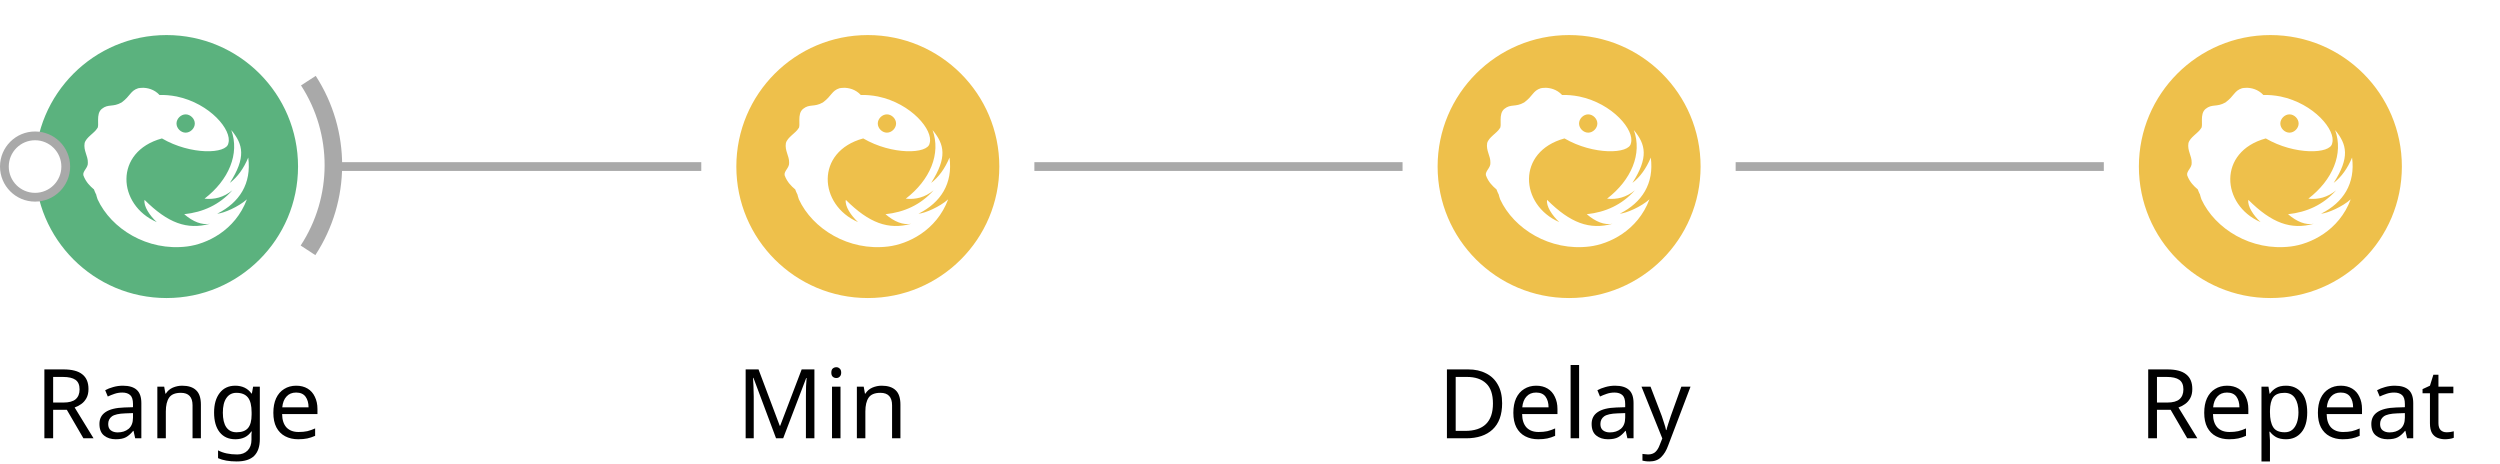
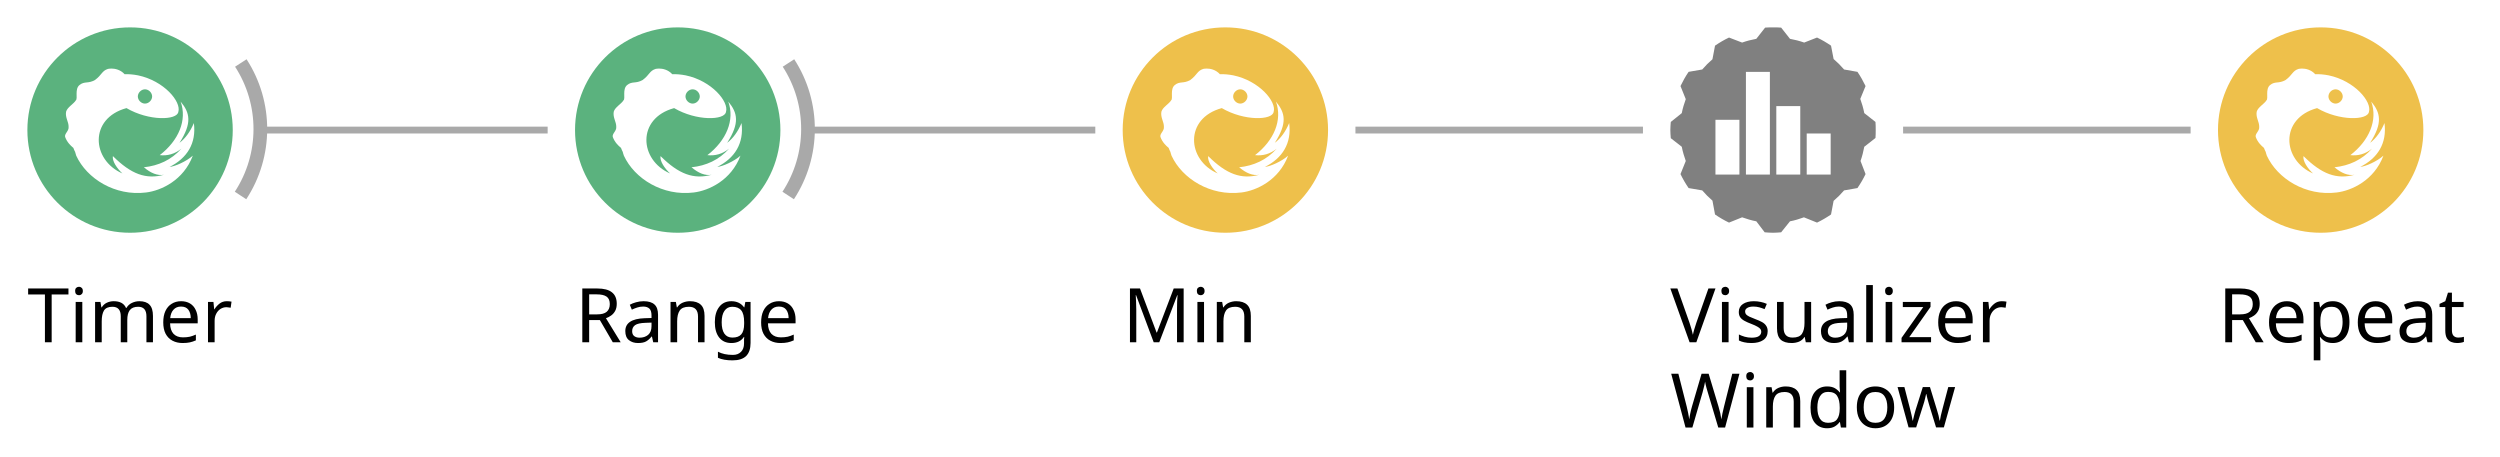
- <svg xmlns="http://www.w3.org/2000/svg" width="285.195" height="52.825" id="SvgGdi_output">
+ <svg xmlns="http://www.w3.org/2000/svg" width="365.195" height="66.65" id="SvgGdi_output">
  <style>text { fill: #000; } @media (prefers-color-scheme: dark) { text { fill: #eee; } }</style>
  <rect id="background" height="100.00%" style="fill:none;" width="100.00%" y="0.00" x="0.00" />
  <g style="shape-rendering:auto;" id="root_group">
-     <line y1="19.00" style="stroke:rgb(169,169,169);fill:none;stroke-linecap:butt;stroke-miterlimit:9;opacity:1;stroke-width:1;stroke-linejoin:miter;" id="2" x2="240.00" y2="19.00" x1="198.00" />
-     <line y1="19.00" style="stroke:rgb(169,169,169);fill:none;stroke-linecap:butt;stroke-miterlimit:9;opacity:1;stroke-width:1;stroke-linejoin:miter;" id="3" x2="160.00" y2="19.00" x1="118.00" />
-     <line y1="19.00" style="stroke:rgb(169,169,169);fill:none;stroke-linecap:butt;stroke-miterlimit:9;opacity:1;stroke-width:1;stroke-linejoin:miter;" id="4" x2="80.00" y2="19.00" x1="38.00" />
-     <ellipse id="37" cy="15.00" cx="15.00" transform="matrix(1.00 0.00 0.00 1.00 244.00 4.00 ) " rx="15.00" ry="15.00" style="stroke:none;opacity:1;fill:rgb(238,192,75);" />
-     <path d="M 12.246 6.014 12.246 6.02 C 12.058 6.02 11.895 6.04 11.767 6.066 10.869 6.353 10.896 6.934 9.877 7.686 8.863 8.264 8.353 7.82 7.615 8.42 6.878 9.016 7.393 10.383 7.084 10.648 6.777 11.18 5.826 11.655 5.652 12.326 5.509 13.185 6.042 13.797 6.021 14.533 6.083 15.146 5.411 15.495 5.508 15.992 5.797 16.804 6.354 17.292 6.617 17.518 6.663 17.55 6.7 17.599 6.715 17.602 6.791 17.792 6.859 17.986 6.955 18.166 6.95 18.14 6.949 18.114 6.943 18.088 6.998 18.305 7.055 18.524 7.133 18.738 8.683 22.099 12.814 24.686 17.342 24.117 19.541 23.848 22.824 22.332 24.166 18.738 23.22 19.587 21.532 20.324 20.777 20.381 23.33 19.105 24.707 16.937 24.32 13.975 23.792 15.233 23.093 16.201 22.221 16.865 24.075 13.976 23.757 12.481 22.385 10.84 23.366 13.539 22.097 16.534 19.332 18.664 20.452 18.785 21.517 18.516 22.502 17.713 21.013 19.374 19.15 20.208 17.014 20.436 18.034 21.303 19.018 21.695 19.959 21.527 17.345 22.249 15.155 21.454 12.49 18.801 12.351 19.515 13.105 20.628 13.883 21.338 9.373 19.383 8.976 13.296 14.469 11.793 14.472 11.793 14.475 11.794 14.478 11.793 17.75 13.707 21.865 13.581 22.051 12.344 22.509 10.861 19.965 7.805 16.162 7.008 15.462 6.871 14.792 6.817 14.154 6.836 14.167 6.836 14.179 6.836 14.191 6.826 13.584 6.177 12.81 6.012 12.246 6.014 z M 17.178 9.047 C 17.724 9.047 18.223 9.544 18.223 10.09 18.223 10.636 17.724 11.133 17.178 11.133 16.632 11.133 16.135 10.636 16.135 10.09 16.135 9.544 16.632 9.047 17.178 9.047 z " style="stroke:none;fill-rule:evenodd;opacity:1;fill:rgb(255,255,255);" transform="matrix(1.00 0.00 0.00 1.00 244.00 4.00 ) " id="40" />
-     <text id="41" transform="matrix(1.00 0.00 0.00 1.00 0.00 0.00 ) " x="244.00px" y="39.00px" style="stroke:none;clip-path:url(#43_text_clipper);font-family:Microsoft Sans Serif;font-size:8.25pt;opacity:1;">
-       <tspan dy="8.25pt" id="45">Repeat</tspan>
+     <line y1="19.00" style="stroke:rgb(169,169,169);fill:none;stroke-linecap:butt;stroke-miterlimit:9;opacity:1;stroke-width:1;stroke-linejoin:miter;" id="2" x2="320.00" y2="19.00" x1="278.00" />
+     <line y1="19.00" style="stroke:rgb(169,169,169);fill:none;stroke-linecap:butt;stroke-miterlimit:9;opacity:1;stroke-width:1;stroke-linejoin:miter;" id="3" x2="240.00" y2="19.00" x1="198.00" />
+     <line y1="19.00" style="stroke:rgb(169,169,169);fill:none;stroke-linecap:butt;stroke-miterlimit:9;opacity:1;stroke-width:1;stroke-linejoin:miter;" id="4" x2="160.00" y2="19.00" x1="118.00" />
+     <line y1="19.00" style="stroke:rgb(169,169,169);fill:none;stroke-linecap:butt;stroke-miterlimit:9;opacity:1;stroke-width:1;stroke-linejoin:miter;" id="5" x2="80.00" y2="19.00" x1="38.00" />
+     <ellipse id="38" cy="15.00" cx="15.00" transform="matrix(1.00 0.00 0.00 1.00 324.00 4.00 ) " rx="15.00" ry="15.00" style="stroke:none;opacity:1;fill:rgb(238,192,75);" />
+     <path d="M 12.246 6.014 12.246 6.02 C 12.058 6.02 11.895 6.04 11.767 6.066 10.869 6.353 10.896 6.934 9.877 7.686 8.863 8.264 8.353 7.82 7.615 8.42 6.878 9.016 7.393 10.383 7.084 10.648 6.777 11.18 5.826 11.655 5.652 12.326 5.509 13.185 6.042 13.797 6.021 14.533 6.083 15.146 5.411 15.495 5.508 15.992 5.797 16.804 6.354 17.292 6.617 17.518 6.663 17.55 6.7 17.599 6.715 17.602 6.791 17.792 6.859 17.986 6.955 18.166 6.95 18.14 6.949 18.114 6.943 18.088 6.998 18.305 7.055 18.524 7.133 18.738 8.683 22.099 12.814 24.686 17.342 24.117 19.541 23.848 22.824 22.332 24.166 18.738 23.22 19.587 21.532 20.324 20.777 20.381 23.33 19.105 24.707 16.937 24.32 13.975 23.792 15.233 23.093 16.201 22.221 16.865 24.075 13.976 23.757 12.481 22.385 10.84 23.366 13.539 22.097 16.534 19.332 18.664 20.452 18.785 21.517 18.516 22.502 17.713 21.013 19.374 19.15 20.208 17.014 20.436 18.034 21.303 19.018 21.695 19.959 21.527 17.345 22.249 15.155 21.454 12.49 18.801 12.351 19.515 13.105 20.628 13.883 21.338 9.373 19.383 8.976 13.296 14.469 11.793 14.472 11.793 14.475 11.794 14.478 11.793 17.75 13.707 21.865 13.581 22.051 12.344 22.509 10.861 19.965 7.805 16.162 7.008 15.462 6.871 14.792 6.817 14.154 6.836 14.167 6.836 14.179 6.836 14.191 6.826 13.584 6.177 12.81 6.012 12.246 6.014 z M 17.178 9.047 C 17.724 9.047 18.223 9.544 18.223 10.09 18.223 10.636 17.724 11.133 17.178 11.133 16.632 11.133 16.135 10.636 16.135 10.09 16.135 9.544 16.632 9.047 17.178 9.047 z " style="stroke:none;fill-rule:evenodd;opacity:1;fill:rgb(255,255,255);" transform="matrix(1.00 0.00 0.00 1.00 324.00 4.00 ) " id="41" />
+     <text id="42" transform="matrix(1.00 0.00 0.00 1.00 0.00 0.00 ) " x="324.00px" y="39.00px" style="stroke:none;clip-path:url(#44_text_clipper);font-family:Microsoft Sans Serif;font-size:8.25pt;opacity:1;">
+       <tspan dy="8.25pt" id="46">Repeat</tspan>
    </text>
-     <ellipse id="47" cy="15.00" cx="15.00" transform="matrix(1.00 0.00 0.00 1.00 164.00 4.00 ) " rx="15.00" ry="15.00" style="stroke:none;opacity:1;fill:rgb(238,192,75);" />
-     <path d="M 12.246 6.014 12.246 6.02 C 12.058 6.02 11.895 6.04 11.767 6.066 10.869 6.353 10.896 6.934 9.877 7.686 8.863 8.264 8.353 7.82 7.615 8.42 6.878 9.016 7.393 10.383 7.084 10.648 6.777 11.18 5.826 11.655 5.652 12.326 5.509 13.185 6.042 13.797 6.021 14.533 6.083 15.146 5.411 15.495 5.508 15.992 5.797 16.804 6.354 17.292 6.617 17.518 6.663 17.55 6.7 17.599 6.715 17.602 6.791 17.792 6.859 17.986 6.955 18.166 6.95 18.14 6.949 18.114 6.943 18.088 6.998 18.305 7.055 18.524 7.133 18.738 8.683 22.099 12.814 24.686 17.342 24.117 19.541 23.848 22.824 22.332 24.166 18.738 23.22 19.587 21.532 20.324 20.777 20.381 23.33 19.105 24.707 16.937 24.32 13.975 23.792 15.233 23.093 16.201 22.221 16.865 24.075 13.976 23.757 12.481 22.385 10.84 23.366 13.539 22.097 16.534 19.332 18.664 20.452 18.785 21.517 18.516 22.502 17.713 21.013 19.374 19.15 20.208 17.014 20.436 18.034 21.303 19.018 21.695 19.959 21.527 17.345 22.249 15.155 21.454 12.49 18.801 12.351 19.515 13.105 20.628 13.883 21.338 9.373 19.383 8.976 13.296 14.469 11.793 14.472 11.793 14.475 11.794 14.478 11.793 17.75 13.707 21.865 13.581 22.051 12.344 22.509 10.861 19.965 7.805 16.162 7.008 15.462 6.871 14.792 6.817 14.154 6.836 14.167 6.836 14.179 6.836 14.191 6.826 13.584 6.177 12.81 6.012 12.246 6.014 z M 17.178 9.047 C 17.724 9.047 18.223 9.544 18.223 10.09 18.223 10.636 17.724 11.133 17.178 11.133 16.632 11.133 16.135 10.636 16.135 10.09 16.135 9.544 16.632 9.047 17.178 9.047 z " style="stroke:none;fill-rule:evenodd;opacity:1;fill:rgb(255,255,255);" transform="matrix(1.00 0.00 0.00 1.00 164.00 4.00 ) " id="48" />
-     <text id="49" transform="matrix(1.00 0.00 0.00 1.00 0.00 0.00 ) " x="164.00px" y="39.00px" style="stroke:none;clip-path:url(#51_text_clipper);font-family:Microsoft Sans Serif;font-size:8.25pt;opacity:1;">
-       <tspan dy="8.25pt" id="53">Delay</tspan>
+     <path transform="matrix(1.00 0.00 0.00 1.00 244.00 4.00 ) " id="50" d="M 15 0 C 15.401 0 15.794 0 16.187 0.033 L 17.476 1.671 C 18.195 1.804 18.878 1.977 19.552 2.218 L 21.429 1.483 C 22.14 1.823 22.829 2.227 23.473 2.67 L 23.849 4.621 C 24.395 5.087 24.913 5.605 25.379 6.151 L 27.33 6.494 C 27.773 7.138 28.177 7.861 28.517 8.571 L 27.746 10.448 C 27.987 11.122 28.196 11.805 28.329 12.523 L 29.967 13.813 C 29.998 14.206 30 14.599 30 15 30 15.392 29.997 15.769 29.967 16.154 L 28.329 17.44 C 28.198 18.146 28.017 18.852 27.782 19.516 L 28.517 21.429 C 28.176 22.143 27.775 22.826 27.33 23.473 L 25.379 23.813 C 24.913 24.358 24.395 24.877 23.849 25.342 L 23.473 27.33 C 22.828 27.774 22.14 28.177 21.429 28.517 L 19.516 27.746 C 18.851 27.982 18.184 28.198 17.476 28.329 L 16.187 29.934 C 15.793 29.965 15.401 30 15 30 14.599 30 14.173 29.966 13.78 29.934 L 12.56 28.329 C 11.862 28.2 11.141 27.977 10.484 27.746 L 8.571 28.517 C 7.856 28.176 7.174 27.776 6.527 27.33 L 6.151 25.306 C 5.617 24.848 5.114 24.348 4.658 23.813 L 2.67 23.473 C 2.225 22.826 1.824 22.143 1.483 21.429 L 2.254 19.516 C 2.023 18.859 1.8 18.138 1.671 17.44 L 0.066 16.187 C 0.035 15.794 -9.272993E-05 15.401 -9.272993E-05 15 -9.272993E-05 14.599 0.035 14.206 0.066 13.813 L 1.671 12.524 C 1.802 11.816 2.019 11.149 2.254 10.484 L 1.483 8.571 C 1.823 7.861 2.227 7.138 2.67 6.494 L 4.658 6.151 C 5.114 5.616 5.617 5.116 6.151 4.658 L 6.527 2.67 C 7.174 2.225 7.857 1.824 8.571 1.483 L 10.484 2.218 C 11.148 1.983 11.854 1.802 12.56 1.671 L 13.846 0.033 C 14.231 0.003 14.608 -0 15 -0 z " style="stroke:none;fill-rule:evenodd;opacity:1;fill:rgb(128,128,128);" />
+     <rect id="57" height="8.00" style="stroke:none;opacity:1;fill:rgb(255,255,255);" transform="matrix(1.00 0.00 0.00 1.00 244.00 4.00 ) " width="3.50" y="13.50" x="6.59" />
+     <rect id="58" height="15.00" style="stroke:none;opacity:1;fill:rgb(255,255,255);" transform="matrix(1.00 0.00 0.00 1.00 244.00 4.00 ) " width="3.50" y="6.50" x="11.04" />
+     <rect id="59" height="10.00" style="stroke:none;opacity:1;fill:rgb(255,255,255);" transform="matrix(1.00 0.00 0.00 1.00 244.00 4.00 ) " width="3.50" y="11.50" x="15.48" />
+     <rect id="60" height="6.00" style="stroke:none;opacity:1;fill:rgb(255,255,255);" transform="matrix(1.00 0.00 0.00 1.00 244.00 4.00 ) " width="3.50" y="15.50" x="19.92" />
+     <text id="61" transform="matrix(1.00 0.00 0.00 1.00 0.00 0.00 ) " x="244.00px" y="39.00px" style="stroke:none;clip-path:url(#63_text_clipper);font-family:Microsoft Sans Serif;font-size:8.25pt;opacity:1;">
+       <tspan dy="8.25pt" id="65">Visualizer</tspan>
    </text>
-     <ellipse id="55" cy="15.00" cx="15.00" transform="matrix(1.00 0.00 0.00 1.00 84.00 4.00 ) " rx="15.00" ry="15.00" style="stroke:none;opacity:1;fill:rgb(238,192,75);" />
-     <path d="M 12.246 6.014 12.246 6.02 C 12.058 6.02 11.895 6.04 11.767 6.066 10.869 6.353 10.896 6.934 9.877 7.686 8.863 8.264 8.353 7.82 7.615 8.42 6.878 9.016 7.393 10.383 7.084 10.648 6.777 11.18 5.826 11.655 5.652 12.326 5.509 13.185 6.042 13.797 6.021 14.533 6.083 15.146 5.411 15.495 5.508 15.992 5.797 16.804 6.354 17.292 6.617 17.518 6.663 17.55 6.7 17.599 6.715 17.602 6.791 17.792 6.859 17.986 6.955 18.166 6.95 18.14 6.949 18.114 6.943 18.088 6.998 18.305 7.055 18.524 7.133 18.738 8.683 22.099 12.814 24.686 17.342 24.117 19.541 23.848 22.824 22.332 24.166 18.738 23.22 19.587 21.532 20.324 20.777 20.381 23.33 19.105 24.707 16.937 24.32 13.975 23.792 15.233 23.093 16.201 22.221 16.865 24.075 13.976 23.757 12.481 22.385 10.84 23.366 13.539 22.097 16.534 19.332 18.664 20.452 18.785 21.517 18.516 22.502 17.713 21.013 19.374 19.15 20.208 17.014 20.436 18.034 21.303 19.018 21.695 19.959 21.527 17.345 22.249 15.155 21.454 12.49 18.801 12.351 19.515 13.105 20.628 13.883 21.338 9.373 19.383 8.976 13.296 14.469 11.793 14.472 11.793 14.475 11.794 14.478 11.793 17.75 13.707 21.865 13.581 22.051 12.344 22.509 10.861 19.965 7.805 16.162 7.008 15.462 6.871 14.792 6.817 14.154 6.836 14.167 6.836 14.179 6.836 14.191 6.826 13.584 6.177 12.81 6.012 12.246 6.014 z M 17.178 9.047 C 17.724 9.047 18.223 9.544 18.223 10.09 18.223 10.636 17.724 11.133 17.178 11.133 16.632 11.133 16.135 10.636 16.135 10.09 16.135 9.544 16.632 9.047 17.178 9.047 z " style="stroke:none;fill-rule:evenodd;opacity:1;fill:rgb(255,255,255);" transform="matrix(1.00 0.00 0.00 1.00 84.00 4.00 ) " id="56" />
-     <text id="57" transform="matrix(1.00 0.00 0.00 1.00 0.00 0.00 ) " x="84.00px" y="39.00px" style="stroke:none;clip-path:url(#59_text_clipper);font-family:Microsoft Sans Serif;font-size:8.25pt;opacity:1;">
-       <tspan dy="8.25pt" id="61">Min</tspan>
+     <text id="67" transform="matrix(1.00 0.00 0.00 1.00 0.00 0.00 ) " x="244.00px" y="51.45px" style="stroke:none;clip-path:url(#69_text_clipper);font-family:Microsoft Sans Serif;font-size:8.25pt;opacity:1;">
+       <tspan dy="8.25pt" id="71">Window</tspan>
    </text>
-     <path style="stroke:rgb(169,169,169);fill:none;stroke-linecap:butt;stroke-miterlimit:9;opacity:1;stroke-width:2;stroke-linejoin:miter;" transform="matrix(1.00 0.00 0.00 1.00 4.00 4.00 ) " id="66" d="M 31.179 5.2 C 34.998 11.092 34.981 18.682 31.136 24.557 " />
-     <ellipse id="67" cy="15.00" cx="15.00" transform="matrix(1.00 0.00 0.00 1.00 4.00 4.00 ) " rx="15.00" ry="15.00" style="stroke:none;opacity:1;fill:rgb(91,178,126);" />
-     <path d="M 12.246 6.014 12.246 6.02 C 12.058 6.02 11.895 6.04 11.767 6.066 10.869 6.353 10.896 6.934 9.877 7.686 8.863 8.264 8.353 7.82 7.615 8.42 6.878 9.016 7.393 10.383 7.084 10.648 6.777 11.18 5.826 11.655 5.652 12.326 5.509 13.185 6.042 13.797 6.021 14.533 6.083 15.146 5.411 15.495 5.508 15.992 5.797 16.804 6.354 17.292 6.617 17.518 6.663 17.55 6.7 17.599 6.715 17.602 6.791 17.792 6.859 17.986 6.955 18.166 6.95 18.14 6.949 18.114 6.943 18.088 6.998 18.305 7.055 18.524 7.133 18.738 8.683 22.099 12.814 24.686 17.342 24.117 19.541 23.848 22.824 22.332 24.166 18.738 23.22 19.587 21.532 20.324 20.777 20.381 23.33 19.105 24.707 16.937 24.32 13.975 23.792 15.233 23.093 16.201 22.221 16.865 24.075 13.976 23.757 12.481 22.385 10.84 23.366 13.539 22.097 16.534 19.332 18.664 20.452 18.785 21.517 18.516 22.502 17.713 21.013 19.374 19.15 20.208 17.014 20.436 18.034 21.303 19.018 21.695 19.959 21.527 17.345 22.249 15.155 21.454 12.49 18.801 12.351 19.515 13.105 20.628 13.883 21.338 9.373 19.383 8.976 13.296 14.469 11.793 14.472 11.793 14.475 11.794 14.478 11.793 17.75 13.707 21.865 13.581 22.051 12.344 22.509 10.861 19.965 7.805 16.162 7.008 15.462 6.871 14.792 6.817 14.154 6.836 14.167 6.836 14.179 6.836 14.191 6.826 13.584 6.177 12.81 6.012 12.246 6.014 z M 17.178 9.047 C 17.724 9.047 18.223 9.544 18.223 10.09 18.223 10.636 17.724 11.133 17.178 11.133 16.632 11.133 16.135 10.636 16.135 10.09 16.135 9.544 16.632 9.047 17.178 9.047 z " style="stroke:none;fill-rule:evenodd;opacity:1;fill:rgb(255,255,255);" transform="matrix(1.00 0.00 0.00 1.00 4.00 4.00 ) " id="68" />
-     <ellipse id="69" cy="19.00" cx="4.00" rx="3.00" ry="3.00" style="stroke:rgb(169,169,169);fill:none;stroke-linecap:butt;stroke-miterlimit:9;opacity:1;stroke-width:2;stroke-linejoin:miter;" />
-     <ellipse id="70" cy="19.00" cx="4.00" rx="3.00" ry="3.00" style="stroke:none;opacity:1;fill:rgb(255,255,255);" />
-     <text id="71" transform="matrix(1.00 0.00 0.00 1.00 0.00 0.00 ) " x="4.00px" y="39.00px" style="stroke:none;clip-path:url(#73_text_clipper);font-family:Microsoft Sans Serif;font-size:8.25pt;opacity:1;">
-       <tspan dy="8.25pt" id="75">Range</tspan>
+     <ellipse id="73" cy="15.00" cx="15.00" transform="matrix(1.00 0.00 0.00 1.00 164.00 4.00 ) " rx="15.00" ry="15.00" style="stroke:none;opacity:1;fill:rgb(238,192,75);" />
+     <path d="M 12.246 6.014 12.246 6.02 C 12.058 6.02 11.895 6.04 11.767 6.066 10.869 6.353 10.896 6.934 9.877 7.686 8.863 8.264 8.353 7.82 7.615 8.42 6.878 9.016 7.393 10.383 7.084 10.648 6.777 11.18 5.826 11.655 5.652 12.326 5.509 13.185 6.042 13.797 6.021 14.533 6.083 15.146 5.411 15.495 5.508 15.992 5.797 16.804 6.354 17.292 6.617 17.518 6.663 17.55 6.7 17.599 6.715 17.602 6.791 17.792 6.859 17.986 6.955 18.166 6.95 18.14 6.949 18.114 6.943 18.088 6.998 18.305 7.055 18.524 7.133 18.738 8.683 22.099 12.814 24.686 17.342 24.117 19.541 23.848 22.824 22.332 24.166 18.738 23.22 19.587 21.532 20.324 20.777 20.381 23.33 19.105 24.707 16.937 24.32 13.975 23.792 15.233 23.093 16.201 22.221 16.865 24.075 13.976 23.757 12.481 22.385 10.84 23.366 13.539 22.097 16.534 19.332 18.664 20.452 18.785 21.517 18.516 22.502 17.713 21.013 19.374 19.15 20.208 17.014 20.436 18.034 21.303 19.018 21.695 19.959 21.527 17.345 22.249 15.155 21.454 12.49 18.801 12.351 19.515 13.105 20.628 13.883 21.338 9.373 19.383 8.976 13.296 14.469 11.793 14.472 11.793 14.475 11.794 14.478 11.793 17.75 13.707 21.865 13.581 22.051 12.344 22.509 10.861 19.965 7.805 16.162 7.008 15.462 6.871 14.792 6.817 14.154 6.836 14.167 6.836 14.179 6.836 14.191 6.826 13.584 6.177 12.81 6.012 12.246 6.014 z M 17.178 9.047 C 17.724 9.047 18.223 9.544 18.223 10.09 18.223 10.636 17.724 11.133 17.178 11.133 16.632 11.133 16.135 10.636 16.135 10.09 16.135 9.544 16.632 9.047 17.178 9.047 z " style="stroke:none;fill-rule:evenodd;opacity:1;fill:rgb(255,255,255);" transform="matrix(1.00 0.00 0.00 1.00 164.00 4.00 ) " id="74" />
+     <text id="75" transform="matrix(1.00 0.00 0.00 1.00 0.00 0.00 ) " x="164.00px" y="39.00px" style="stroke:none;clip-path:url(#77_text_clipper);font-family:Microsoft Sans Serif;font-size:8.25pt;opacity:1;">
+       <tspan dy="8.25pt" id="79">Min</tspan>
+     </text>
+     <path d="M 31.179 5.2 C 34.998 11.092 34.981 18.682 31.136 24.557 " style="stroke:rgb(169,169,169);fill:none;stroke-linecap:butt;stroke-miterlimit:9;opacity:1;stroke-width:2;stroke-linejoin:miter;" transform="matrix(1.00 0.00 0.00 1.00 84.00 4.00 ) " id="84" />
+     <ellipse id="85" cy="15.00" cx="15.00" transform="matrix(1.00 0.00 0.00 1.00 84.00 4.00 ) " rx="15.00" ry="15.00" style="stroke:none;opacity:1;fill:rgb(91,178,126);" />
+     <path d="M 12.246 6.014 12.246 6.02 C 12.058 6.02 11.895 6.04 11.767 6.066 10.869 6.353 10.896 6.934 9.877 7.686 8.863 8.264 8.353 7.82 7.615 8.42 6.878 9.016 7.393 10.383 7.084 10.648 6.777 11.18 5.826 11.655 5.652 12.326 5.509 13.185 6.042 13.797 6.021 14.533 6.083 15.146 5.411 15.495 5.508 15.992 5.797 16.804 6.354 17.292 6.617 17.518 6.663 17.55 6.7 17.599 6.715 17.602 6.791 17.792 6.859 17.986 6.955 18.166 6.95 18.14 6.949 18.114 6.943 18.088 6.998 18.305 7.055 18.524 7.133 18.738 8.683 22.099 12.814 24.686 17.342 24.117 19.541 23.848 22.824 22.332 24.166 18.738 23.22 19.587 21.532 20.324 20.777 20.381 23.33 19.105 24.707 16.937 24.32 13.975 23.792 15.233 23.093 16.201 22.221 16.865 24.075 13.976 23.757 12.481 22.385 10.84 23.366 13.539 22.097 16.534 19.332 18.664 20.452 18.785 21.517 18.516 22.502 17.713 21.013 19.374 19.15 20.208 17.014 20.436 18.034 21.303 19.018 21.695 19.959 21.527 17.345 22.249 15.155 21.454 12.49 18.801 12.351 19.515 13.105 20.628 13.883 21.338 9.373 19.383 8.976 13.296 14.469 11.793 14.472 11.793 14.475 11.794 14.478 11.793 17.75 13.707 21.865 13.581 22.051 12.344 22.509 10.861 19.965 7.805 16.162 7.008 15.462 6.871 14.792 6.817 14.154 6.836 14.167 6.836 14.179 6.836 14.191 6.826 13.584 6.177 12.81 6.012 12.246 6.014 z M 17.178 9.047 C 17.724 9.047 18.223 9.544 18.223 10.09 18.223 10.636 17.724 11.133 17.178 11.133 16.632 11.133 16.135 10.636 16.135 10.09 16.135 9.544 16.632 9.047 17.178 9.047 z " style="stroke:none;fill-rule:evenodd;opacity:1;fill:rgb(255,255,255);" transform="matrix(1.00 0.00 0.00 1.00 84.00 4.00 ) " id="86" />
+     <text id="87" transform="matrix(1.00 0.00 0.00 1.00 0.00 0.00 ) " x="84.00px" y="39.00px" style="stroke:none;clip-path:url(#89_text_clipper);font-family:Microsoft Sans Serif;font-size:8.25pt;opacity:1;">
+       <tspan dy="8.25pt" id="91">Range</tspan>
+     </text>
+     <path d="M 31.179 5.2 C 34.998 11.092 34.981 18.682 31.136 24.557 " style="stroke:rgb(169,169,169);fill:none;stroke-linecap:butt;stroke-miterlimit:9;opacity:1;stroke-width:2;stroke-linejoin:miter;" transform="matrix(1.00 0.00 0.00 1.00 4.00 4.00 ) " id="93" />
+     <ellipse id="94" cy="15.00" cx="15.00" transform="matrix(1.00 0.00 0.00 1.00 4.00 4.00 ) " rx="15.00" ry="15.00" style="stroke:none;opacity:1;fill:rgb(91,178,126);" />
+     <path d="M 12.246 6.014 12.246 6.02 C 12.058 6.02 11.895 6.04 11.767 6.066 10.869 6.353 10.896 6.934 9.877 7.686 8.863 8.264 8.353 7.82 7.615 8.42 6.878 9.016 7.393 10.383 7.084 10.648 6.777 11.18 5.826 11.655 5.652 12.326 5.509 13.185 6.042 13.797 6.021 14.533 6.083 15.146 5.411 15.495 5.508 15.992 5.797 16.804 6.354 17.292 6.617 17.518 6.663 17.55 6.7 17.599 6.715 17.602 6.791 17.792 6.859 17.986 6.955 18.166 6.95 18.14 6.949 18.114 6.943 18.088 6.998 18.305 7.055 18.524 7.133 18.738 8.683 22.099 12.814 24.686 17.342 24.117 19.541 23.848 22.824 22.332 24.166 18.738 23.22 19.587 21.532 20.324 20.777 20.381 23.33 19.105 24.707 16.937 24.32 13.975 23.792 15.233 23.093 16.201 22.221 16.865 24.075 13.976 23.757 12.481 22.385 10.84 23.366 13.539 22.097 16.534 19.332 18.664 20.452 18.785 21.517 18.516 22.502 17.713 21.013 19.374 19.15 20.208 17.014 20.436 18.034 21.303 19.018 21.695 19.959 21.527 17.345 22.249 15.155 21.454 12.49 18.801 12.351 19.515 13.105 20.628 13.883 21.338 9.373 19.383 8.976 13.296 14.469 11.793 14.472 11.793 14.475 11.794 14.478 11.793 17.75 13.707 21.865 13.581 22.051 12.344 22.509 10.861 19.965 7.805 16.162 7.008 15.462 6.871 14.792 6.817 14.154 6.836 14.167 6.836 14.179 6.836 14.191 6.826 13.584 6.177 12.81 6.012 12.246 6.014 z M 17.178 9.047 C 17.724 9.047 18.223 9.544 18.223 10.09 18.223 10.636 17.724 11.133 17.178 11.133 16.632 11.133 16.135 10.636 16.135 10.09 16.135 9.544 16.632 9.047 17.178 9.047 z " style="stroke:none;fill-rule:evenodd;opacity:1;fill:rgb(255,255,255);" transform="matrix(1.00 0.00 0.00 1.00 4.00 4.00 ) " id="95" />
+     <text id="96" transform="matrix(1.00 0.00 0.00 1.00 0.00 0.00 ) " x="4.00px" y="39.00px" style="stroke:none;clip-path:url(#98_text_clipper);font-family:Microsoft Sans Serif;font-size:8.25pt;opacity:1;">
+       <tspan dy="8.25pt" id="100">Timer</tspan>
    </text>
  </g>
  <defs id="clips_hatches_and_gradients">
-     <clipPath id="43_text_clipper">
-       <rect x="244.00" y="39.00" width="40.20" height="13.83" id="44" />
+     <clipPath id="44_text_clipper">
+       <rect x="324.00" y="39.00" width="40.20" height="13.83" id="45" />
    </clipPath>
-     <clipPath id="51_text_clipper">
-       <rect x="164.00" y="39.00" width="32.70" height="13.83" id="52" />
+     <clipPath id="63_text_clipper">
+       <rect x="244.00" y="39.00" width="52.98" height="27.65" id="64" />
    </clipPath>
-     <clipPath id="59_text_clipper">
-       <rect x="84.00" y="39.00" width="21.99" height="13.83" id="60" />
+     <clipPath id="69_text_clipper">
+       <rect x="244.00" y="51.45" width="52.98" height="27.65" id="70" />
    </clipPath>
-     <clipPath id="73_text_clipper">
-       <rect x="4.00" y="39.00" width="37.05" height="13.83" id="74" />
+     <clipPath id="77_text_clipper">
+       <rect x="164.00" y="39.00" width="21.99" height="13.83" id="78" />
+     </clipPath>
+     <clipPath id="89_text_clipper">
+       <rect x="84.00" y="39.00" width="37.05" height="13.83" id="90" />
+     </clipPath>
+     <clipPath id="98_text_clipper">
+       <rect x="4.00" y="39.00" width="32.68" height="13.83" id="99" />
    </clipPath>
  </defs>
</svg>
